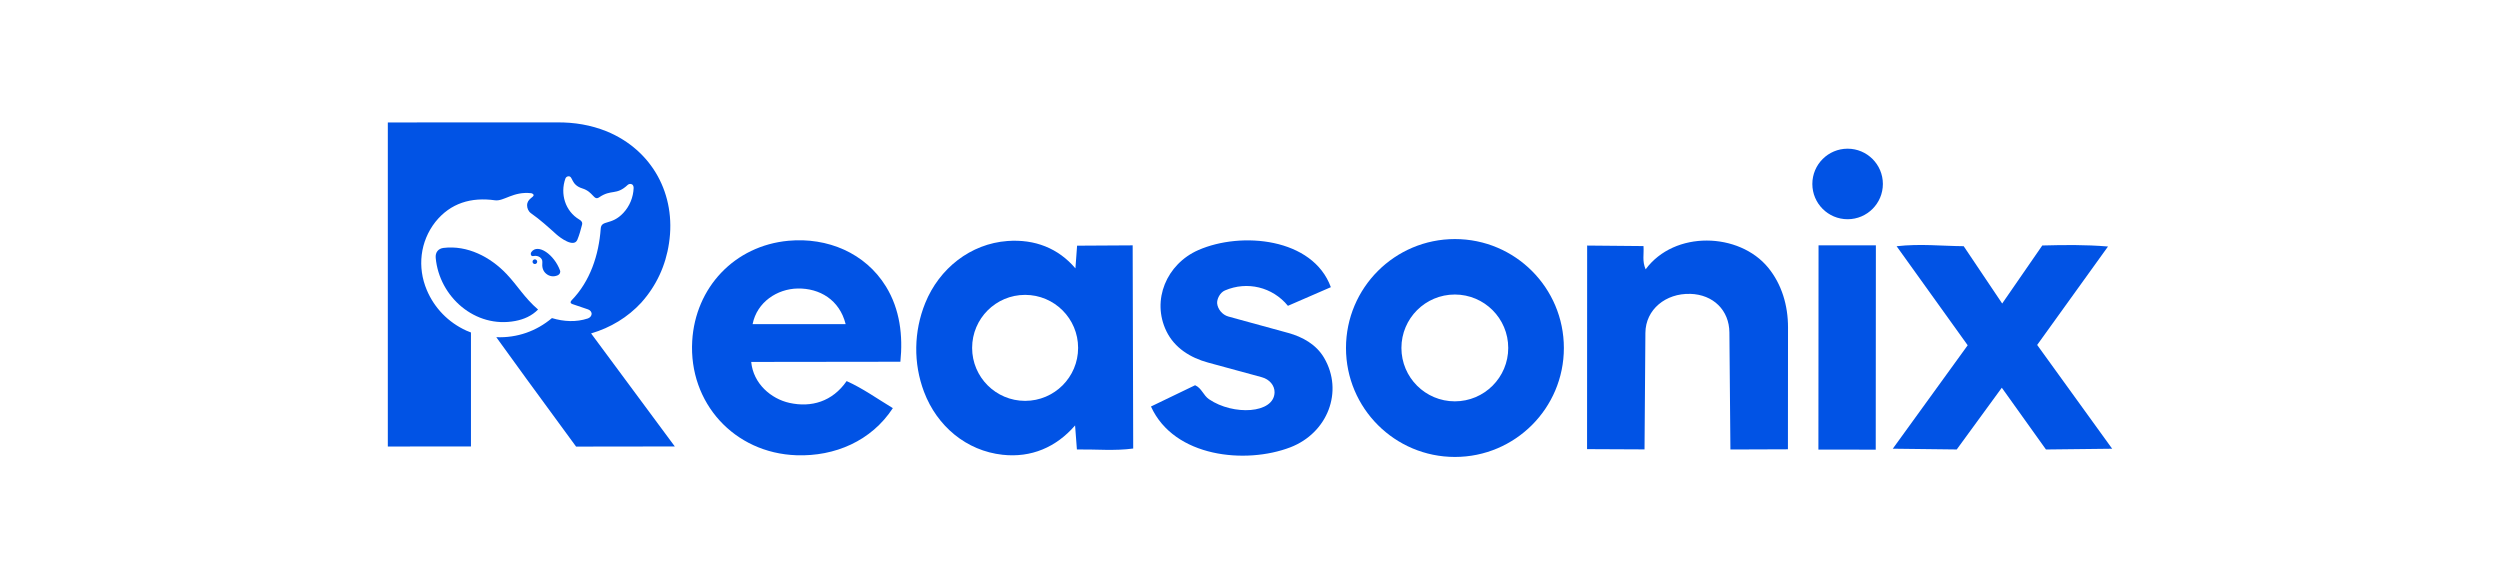
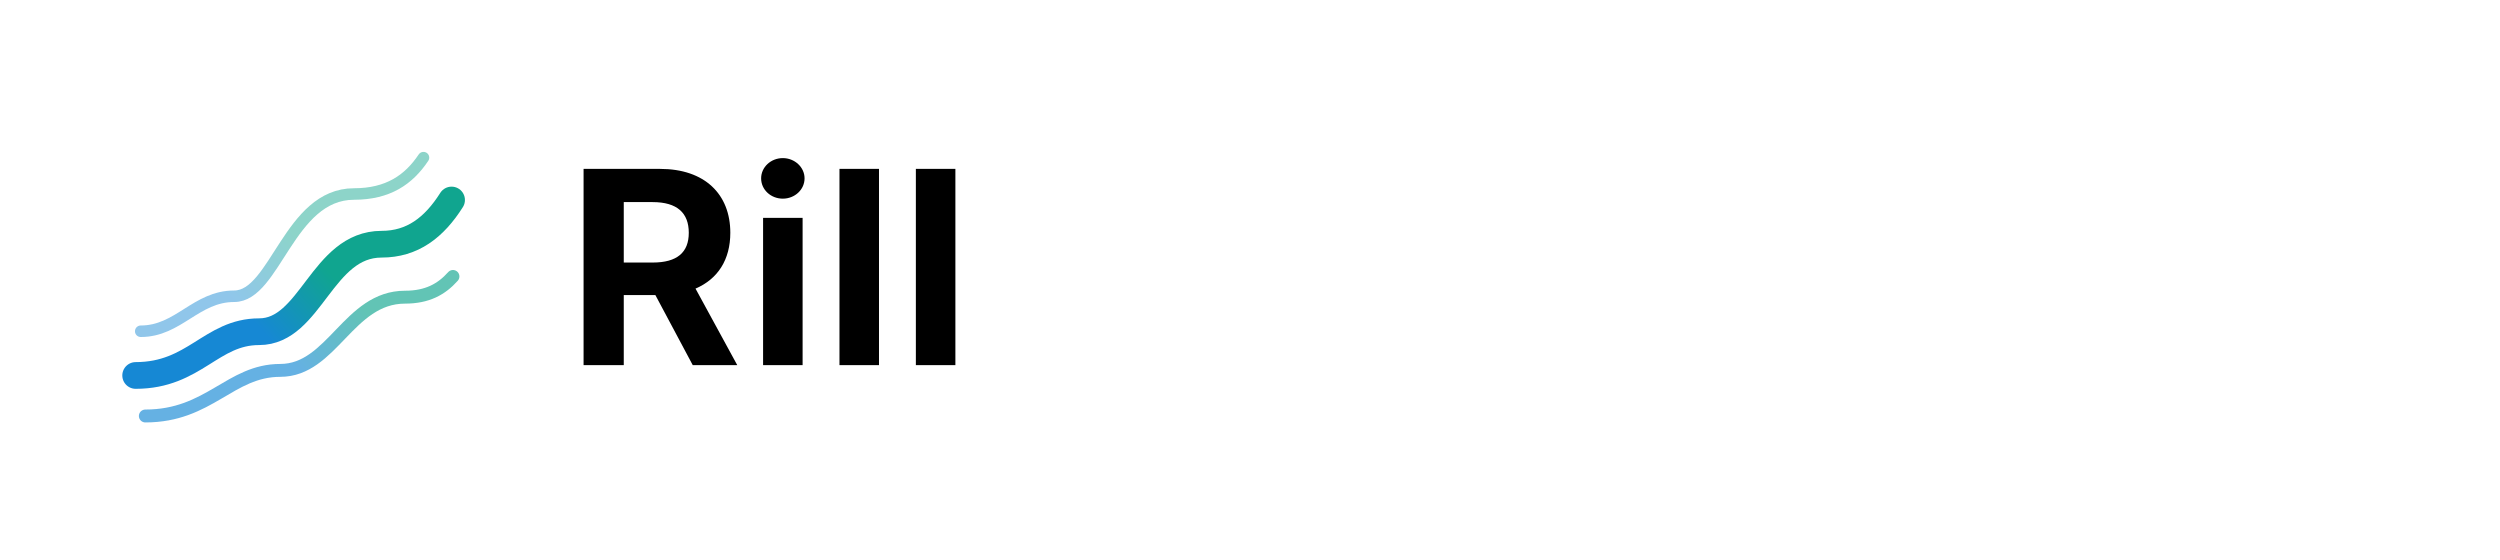
- <svg xmlns="http://www.w3.org/2000/svg" id="_图层_1" data-name="图层 1" viewBox="0 0 1692.66 392.25">
+ <svg xmlns="http://www.w3.org/2000/svg" viewBox="0 0 760 170" role="img" aria-labelledby="title desc">
  <defs>
-     <style>
-       .cls-1 {
-         fill: #0153e5;
-       }
-     </style>
+     <linearGradient id="rill-wordmark" x1="18" y1="150" x2="160" y2="18" gradientUnits="userSpaceOnUse">
+       <stop offset="0" stop-color="#1688D4" />
+       <stop offset="1" stop-color="#10A58F" />
+     </linearGradient>
  </defs>
-   <path class="cls-1" d="M767.26,303.68c-12.37,1.71-24.96.46-38.13.63l-1.23-16.27c-12.87,14.9-29.84,21.97-49.07,19.87-24.58-2.69-44.41-19.38-53.2-42.6-7.32-19.32-6.99-40.86.81-60.12,9.5-23.46,30.72-40.21,55.73-42.02,18.41-1.33,34.33,4.84,45.96,18.54l1.13-15.37,37.63-.22.36,137.56ZM729.95,235.53c0-19.82-16.06-35.88-35.88-35.88s-35.88,16.06-35.88,35.88,16.06,35.88,35.88,35.88,35.88-16.06,35.88-35.88Z" />
-   <path class="cls-1" d="M573.23,258.02c11.08,4.99,20.6,11.87,31.28,18.31-14.54,22.26-39.3,32.78-65.14,31.91-42.29-1.42-73.12-35.5-70.7-77.31,2.1-36.29,28.66-64.56,65.17-67.92,26.31-2.42,52.01,8.19,66.02,30.99,9.52,15.5,11.55,33.39,9.76,50.92l-101,.13c1.4,14.77,13.51,25.01,25.92,27.74,14.72,3.24,29.02-.82,38.69-14.77ZM572.56,219.47c-4.12-16.52-17.68-24.4-32.5-24.13-13.74.25-27.5,9.07-30.5,24.11l63,.02Z" />
-   <path class="cls-1" d="M1058.84,235.62c0,40.74-33.02,73.76-73.76,73.76s-73.76-33.02-73.76-73.76,33.02-73.76,73.76-73.76,73.76,33.02,73.76,73.76ZM1021.17,235.57c0-19.97-16.19-36.16-36.16-36.16s-36.16,16.19-36.16,36.16,16.19,36.16,36.16,36.16,36.16-16.19,36.16-36.16Z" />
-   <path class="cls-1" d="M1144.36,198.98c-16.4-.48-30.2,10.42-30.32,26.41l-.59,78.88-38.91-.18.06-137.83,38.15.35c.41,5.66-1.03,9.97,1.45,15.75,19.54-26.51,63.34-25.07,82.95-1.16,9.2,11.23,13.46,25.62,13.45,40.38l-.06,82.62-38.94.14-.69-79.28c-.13-14.92-10.82-25.64-26.54-26.1Z" />
-   <path class="cls-1" d="M1430.09,303.82l-44.84.51-29.9-41.82-30.52,41.81-43.29-.52,50.71-70.03-48.12-67.06c16.29-1.81,30.31-.14,45.42-.02l26.06,38.81,27.14-39.29c14.85-.38,28.79-.61,44.5.69l-47.96,66.65,50.79,70.28Z" />
-   <path class="cls-1" d="M873.65,302.86c-30.01,11.52-78.69,6.96-94.37-27.63l29.88-14.4c4.49,1.96,5.5,6.8,9.44,9.49,16.43,11.17,43.99,9.75,44.36-4.61.12-4.72-3.46-8.89-8.58-10.29l-36.51-9.95c-11.77-3.21-22.59-9.81-28.13-21.2-10.25-21.06.12-45.53,21.63-54.96,29.01-12.72,77.53-8.27,89.7,25.13l-29.06,12.62c-10.47-12.8-27.66-16.84-42.64-10.42-3.51,1.5-5.54,6.03-5.28,8.81.35,3.7,3.39,7.71,7.59,8.86l40.46,11.09c9.77,2.68,19.02,7.82,24.29,16.77,13.52,22.96,2.31,51.05-22.78,60.69Z" />
-   <rect class="cls-1" x="1181.54" y="215.87" width="138.32" height="38.82" transform="translate(1014.48 1485.8) rotate(-89.96)" />
-   <circle class="cls-1" cx="1250.95" cy="124.55" r="23.88" />
-   <g>
-     <path class="cls-1" d="M369.75,185.3c2.09,1.76,4.98,2.41,7.95,1.06,1.18-.54,1.96-1.91,1.47-3.25-3.92-10.71-14.97-18.54-19.38-12.48-.54.74-.52,1.7-.11,2.29.32.47.97.57,1.82.4,2.68-.56,6.02,1.31,5.7,4.3-.33,3.12.3,5.79,2.56,7.69Z" />
-     <path class="cls-1" d="M434.28,204.78c10.12-11.32,16.46-25.01,18.67-40.07,5.04-32.93-11.31-63.01-42.11-75.75-10.83-4.35-21.95-6.2-33.76-6.09l-114.5.03v219.42s56.29-.04,56.29-.04v-77.17c-1.86-.69-3.15-1.27-3.15-1.27-12.24-5.59-21.6-15.29-26.74-27.44-6.56-15.51-4.54-32.9,5.78-46.12,10.28-12.84,24.31-16.92,40.41-14.67,5.95.83,12.3-6.15,24.4-4.81.81.09,1.63.7,1.71,1.18.28,1.65-4.4,2.54-4.4,7.05,0,1.9.85,4.1,2.65,5.36,6.17,4.33,11.51,9.19,17.1,14.22,2.72,2.44,11.93,9.31,14.27,3.72,1.37-3.26,2.27-6.68,3.18-10.15.45-1.72-.5-2.74-1.89-3.56-9.5-5.63-13.08-17.35-9.37-27.74.36-1,1.29-1.49,2.08-1.52,3.19-.14,1.49,5.78,9.38,8.21,7.49,2.31,7.71,8.53,11.35,6.05,8.48-5.78,11.54-1.05,19.41-8.46.81-.76,2.2-.82,3.04-.23.52.36.97,1.29.93,2.38-.23,6.26-2.67,12.24-6.95,16.84-8.09,8.69-14.89,4.53-15.33,10.62-1.29,17.86-7.13,35.69-19.81,48.66-.41.42-.65,1.01-.58,1.41.07.42.57.83,1.12,1.01l10.68,3.63c1.51.51,2.6,1.87,2.41,3.31-.17,1.26-1.17,2.37-2.61,2.85-7.84,2.59-16.26,2.14-24.24-.27-10.56,8.89-23.54,13.48-37.68,12.93l20.53,28.34,33.49,45.73,66.85-.09-56.68-76.53c13.19-3.89,24.78-10.87,34.07-20.94Z" />
-     <circle class="cls-1" cx="362.14" cy="177.19" r="1.58" />
-     <path class="cls-1" d="M300.31,167.85c-3.53.43-5.65,2.96-5.31,6.74,2.39,26.35,26.7,47.92,53.94,42.72,5.8-1.11,11.08-3.41,15.36-7.74-9.27-7.98-13.79-16.12-21.41-24.13-10.91-11.47-26.43-19.54-42.58-17.59Z" />
+   <g transform="translate(18 16) scale(.14)" fill="none" stroke="url(#rill-wordmark)" stroke-linecap="round" stroke-linejoin="round">
+     <path d="M166 701C294 701 330 606 434 606C547 606 570 416 700 416C767 416 814 380 852 320" stroke-width="58" />
+     <path d="M187 789C326 789 371 690 480 690C593 690 628 531 751 531C799 531 830 514 855 486" stroke-width="28" opacity=".66" />
+     <path d="M177 605C259 605 297 529 380 529C469 529 499 307 640 307C714 307 759 276 791 228" stroke-width="25" opacity=".48" />
  </g>
+   <text x="172" y="111" font-family="Inter, -apple-system, BlinkMacSystemFont, 'Segoe UI', sans-serif" font-size="82" font-weight="720" fill="currentColor" letter-spacing="1">Rill</text>
</svg>
